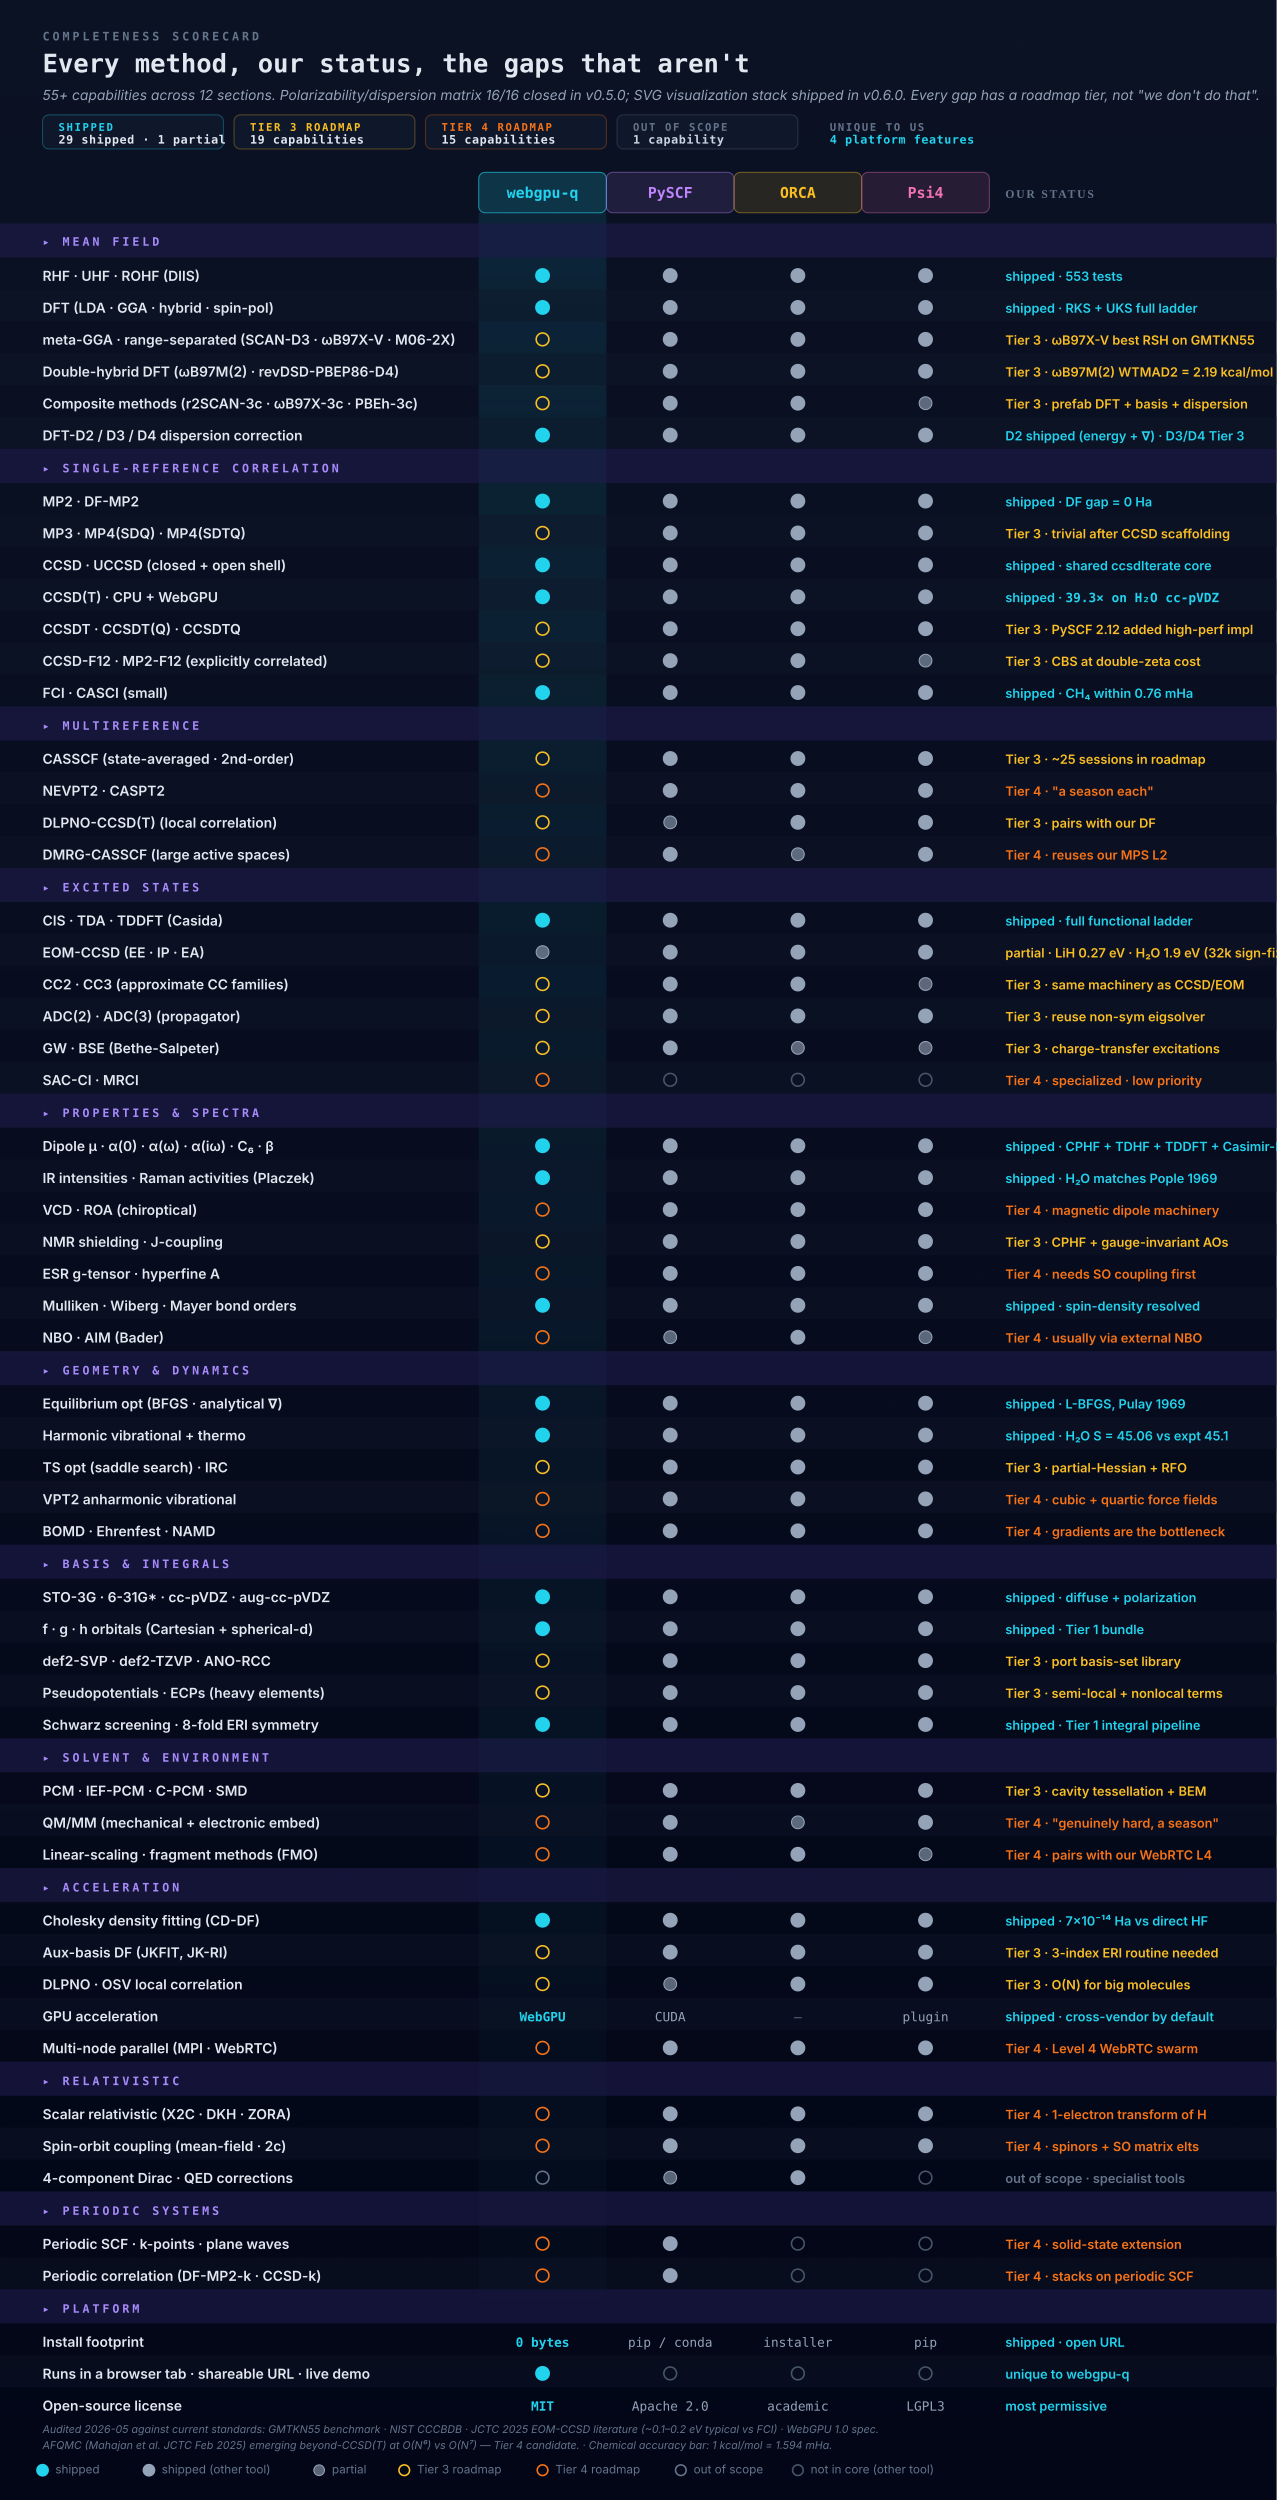
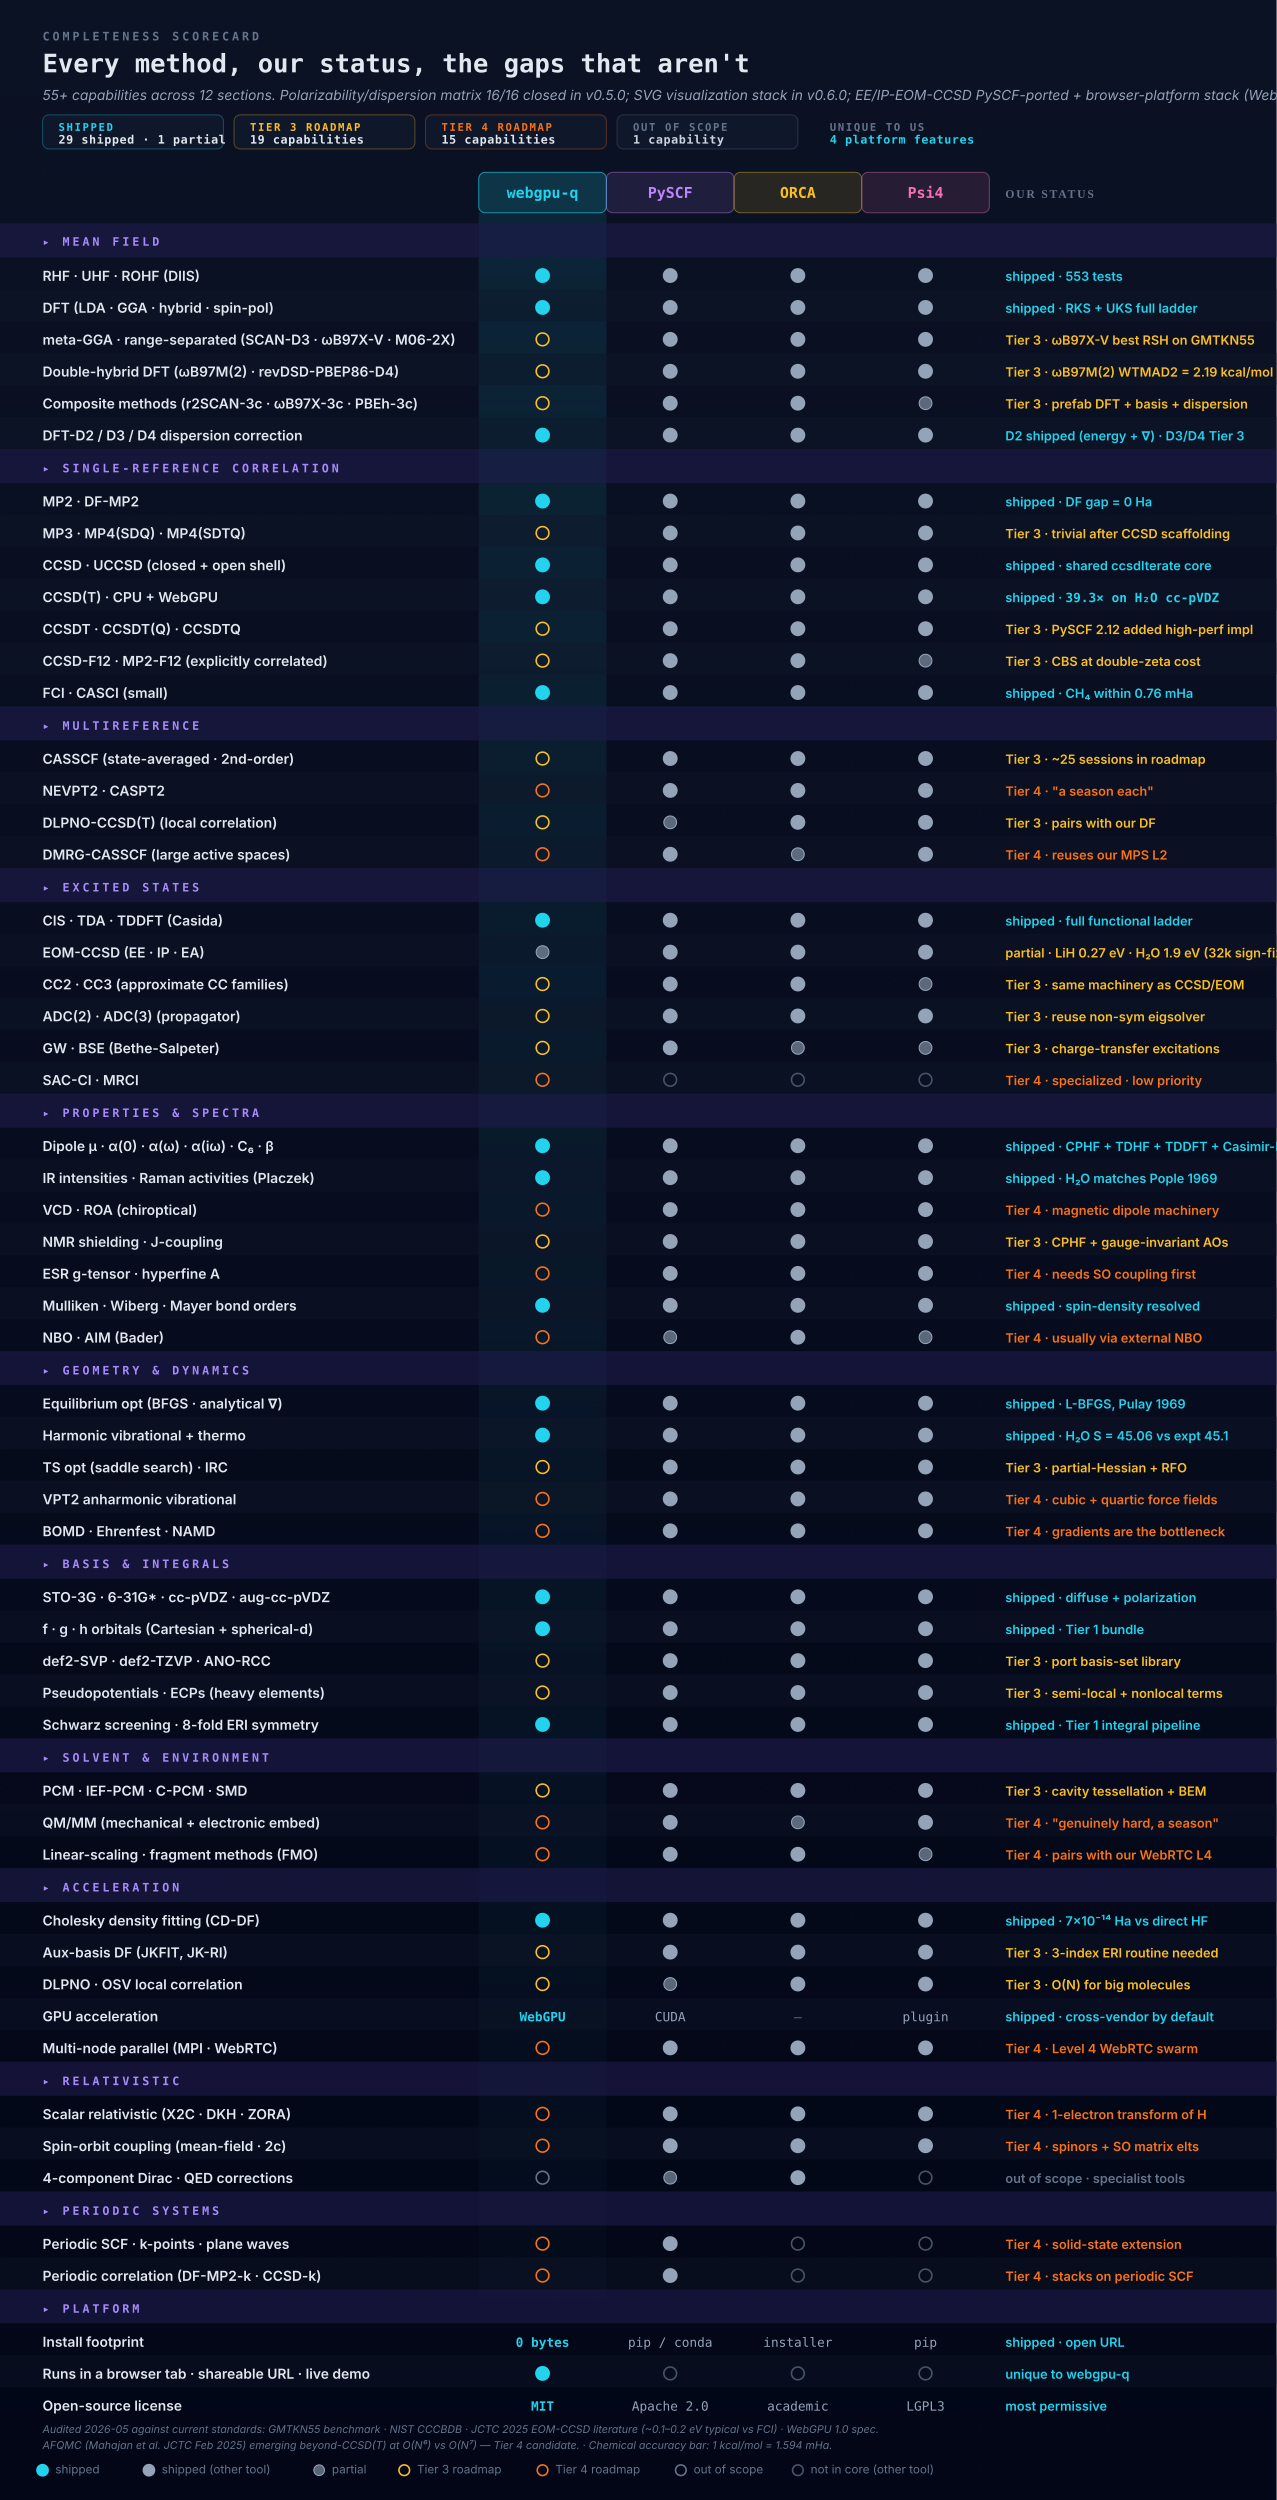
<svg xmlns="http://www.w3.org/2000/svg" viewBox="0 0 1200 2350" width="1200" height="2350" role="img" aria-label="Completeness scorecard: webgpu-q vs PySCF, ORCA, Psi4 — 55+ methods across 12 sections with roadmap status, audited against 2026 scientific standards">
  <defs>
    <linearGradient id="bgMx" x1="0" y1="0" x2="0" y2="1">
      <stop offset="0%" stop-color="#0b1224" />
      <stop offset="100%" stop-color="#020617" />
    </linearGradient>
    <pattern id="dotsMx" width="40" height="40" patternUnits="userSpaceOnUse">
      <circle cx="1" cy="1" r="0.55" fill="#ffffff" opacity="0.04" />
    </pattern>
    <linearGradient id="hlight" x1="0" y1="0" x2="0" y2="1">
      <stop offset="0%" stop-color="#22d3ee" stop-opacity="0.10" />
      <stop offset="100%" stop-color="#22d3ee" stop-opacity="0.02" />
    </linearGradient>
  </defs>
  <rect width="1200" height="2350" fill="url(#bgMx)" />
  <rect width="1200" height="2350" fill="url(#dotsMx)" />
  <text x="40" y="38" font-family="ui-monospace, monospace" font-size="11" letter-spacing="0.25em" fill="#64748b" font-weight="600">COMPLETENESS SCORECARD</text>
  <text x="40" y="68" font-family="ui-monospace, monospace" font-size="24" font-weight="700" fill="#e2e8f0">Every method, our status, the gaps that aren't</text>
-   <text x="40" y="94" font-family="-apple-system, system-ui, sans-serif" font-size="13" fill="#94a3b8" font-style="italic">55+ capabilities across 12 sections. Polarizability/dispersion matrix 16/16 closed in v0.5.0; SVG visualization stack shipped in v0.6.0. Every gap has a roadmap tier, not "we don't do that".</text>
+   <text x="40" y="94" font-family="-apple-system, system-ui, sans-serif" font-size="13" fill="#94a3b8" font-style="italic">55+ capabilities across 12 sections. Polarizability/dispersion matrix 16/16 closed in v0.5.0; SVG visualization stack in v0.6.0; EE/IP-EOM-CCSD PySCF-ported + browser-platform stack (Web Workers, Pyodide, drag-import, PWA) in v0.7.0. Every gap has a roadmap tier.</text>
  <g font-family="ui-monospace, monospace" font-size="12" letter-spacing="0.05em">
    <rect x="40" y="108" width="170" height="32" rx="6" fill="#0f172a" stroke="#22d3ee" stroke-opacity="0.3" />
    <text x="55" y="123" font-size="10" fill="#22d3ee" font-weight="700" letter-spacing="0.15em">SHIPPED</text>
    <text x="55" y="135" font-size="11" fill="#e2e8f0" font-weight="700">29 shipped · 1 partial</text>
    <rect x="220" y="108" width="170" height="32" rx="6" fill="#0f172a" stroke="#fbbf24" stroke-opacity="0.3" />
    <text x="235" y="123" font-size="10" fill="#fbbf24" font-weight="700" letter-spacing="0.15em">TIER 3 ROADMAP</text>
    <text x="235" y="135" font-size="11" fill="#e2e8f0" font-weight="700">19 capabilities</text>
    <rect x="400" y="108" width="170" height="32" rx="6" fill="#0f172a" stroke="#f97316" stroke-opacity="0.3" />
    <text x="415" y="123" font-size="10" fill="#f97316" font-weight="700" letter-spacing="0.15em">TIER 4 ROADMAP</text>
    <text x="415" y="135" font-size="11" fill="#e2e8f0" font-weight="700">15 capabilities</text>
    <rect x="580" y="108" width="170" height="32" rx="6" fill="#0f172a" stroke="#64748b" stroke-opacity="0.3" />
    <text x="595" y="123" font-size="10" fill="#64748b" font-weight="700" letter-spacing="0.15em">OUT OF SCOPE</text>
    <text x="595" y="135" font-size="11" fill="#cbd5e1" font-weight="700">1 capability</text>
    <text x="780" y="123" font-size="10" fill="#64748b" font-weight="700" letter-spacing="0.15em">UNIQUE TO US</text>
    <text x="780" y="135" font-size="11" fill="#22d3ee" font-weight="700">4 platform features</text>
  </g>
  <g transform="translate(0 162)">
    <rect x="450" y="0" width="120" height="38" rx="6" fill="#22d3ee" fill-opacity="0.18" stroke="#22d3ee" stroke-opacity="0.6" />
    <rect x="570" y="0" width="120" height="38" rx="6" fill="#c084fc" fill-opacity="0.12" stroke="#c084fc" stroke-opacity="0.4" />
    <rect x="690" y="0" width="120" height="38" rx="6" fill="#fbbf24" fill-opacity="0.12" stroke="#fbbf24" stroke-opacity="0.4" />
    <rect x="810" y="0" width="120" height="38" rx="6" fill="#f472b6" fill-opacity="0.12" stroke="#f472b6" stroke-opacity="0.4" />
    <g font-family="ui-monospace, monospace" font-weight="700" text-anchor="middle">
      <text x="510" y="24" font-size="14" fill="#22d3ee">webgpu-q</text>
      <text x="630" y="24" font-size="14" fill="#c084fc">PySCF</text>
      <text x="750" y="24" font-size="14" fill="#fbbf24">ORCA</text>
      <text x="870" y="24" font-size="14" fill="#f472b6">Psi4</text>
    </g>
    <text x="945" y="24" font-size="11" fill="#64748b" font-weight="700" letter-spacing="0.15em">OUR STATUS</text>
  </g>
  <rect x="450" y="200" width="120" height="1960" fill="url(#hlight)" />
  <g font-family="-apple-system, system-ui, sans-serif" font-size="13" fill="#e2e8f0">
    <g transform="translate(0 210)">
      <rect width="1200" height="32" fill="#1e1b4b" fill-opacity="0.6" />
      <text x="40" y="21" font-family="ui-monospace, monospace" font-size="11" letter-spacing="0.25em" fill="#a78bfa" font-weight="700">▸ MEAN FIELD</text>
    </g>
    <g transform="translate(0 242)">
      <text x="40" y="22" font-weight="600">RHF · UHF · ROHF (DIIS)</text>
      <circle cx="510" cy="17" r="7" fill="#22d3ee" />
      <circle cx="630" cy="17" r="7" fill="#94a3b8" />
      <circle cx="750" cy="17" r="7" fill="#94a3b8" />
      <circle cx="870" cy="17" r="7" fill="#94a3b8" />
      <text x="945" y="22" font-size="12" fill="#22d3ee" font-weight="600">shipped · 553 tests</text>
    </g>
    <g transform="translate(0 272)">
      <rect width="1200" height="30" fill="#0f172a" fill-opacity="0.4" />
      <text x="40" y="22" font-weight="600">DFT (LDA · GGA · hybrid · spin-pol)</text>
      <circle cx="510" cy="17" r="7" fill="#22d3ee" />
      <circle cx="630" cy="17" r="7" fill="#94a3b8" />
      <circle cx="750" cy="17" r="7" fill="#94a3b8" />
      <circle cx="870" cy="17" r="7" fill="#94a3b8" />
      <text x="945" y="22" font-size="12" fill="#22d3ee" font-weight="600">shipped · RKS + UKS full ladder</text>
    </g>
    <g transform="translate(0 302)">
      <text x="40" y="22" font-weight="600">meta-GGA · range-separated (SCAN-D3 · ωB97X-V · M06-2X)</text>
      <circle cx="510" cy="17" r="6" fill="none" stroke="#fbbf24" stroke-width="1.5" />
      <circle cx="630" cy="17" r="7" fill="#94a3b8" />
      <circle cx="750" cy="17" r="7" fill="#94a3b8" />
      <circle cx="870" cy="17" r="7" fill="#94a3b8" />
      <text x="945" y="22" font-size="12" fill="#fbbf24" font-weight="600">Tier 3 · ωB97X-V best RSH on GMTKN55</text>
    </g>
    <g transform="translate(0 332)">
      <rect width="1200" height="30" fill="#0f172a" fill-opacity="0.4" />
      <text x="40" y="22" font-weight="600">Double-hybrid DFT (ωB97M(2) · revDSD-PBEP86-D4)</text>
      <circle cx="510" cy="17" r="6" fill="none" stroke="#fbbf24" stroke-width="1.5" />
      <circle cx="630" cy="17" r="7" fill="#94a3b8" />
      <circle cx="750" cy="17" r="7" fill="#94a3b8" />
      <circle cx="870" cy="17" r="7" fill="#94a3b8" />
      <text x="945" y="22" font-size="12" fill="#fbbf24" font-weight="600">Tier 3 · ωB97M(2) WTMAD2 = 2.19 kcal/mol</text>
    </g>
    <g transform="translate(0 362)">
      <text x="40" y="22" font-weight="600">Composite methods (r2SCAN-3c · ωB97X-3c · PBEh-3c)</text>
      <circle cx="510" cy="17" r="6" fill="none" stroke="#fbbf24" stroke-width="1.5" />
      <circle cx="630" cy="17" r="7" fill="#94a3b8" />
      <circle cx="750" cy="17" r="7" fill="#94a3b8" />
      <circle cx="870" cy="17" r="6" fill="#94a3b8" fill-opacity="0.6" stroke="#94a3b8" />
      <text x="945" y="22" font-size="12" fill="#fbbf24" font-weight="600">Tier 3 · prefab DFT + basis + dispersion</text>
    </g>
    <g transform="translate(0 392)">
      <rect width="1200" height="30" fill="#0f172a" fill-opacity="0.4" />
      <text x="40" y="22" font-weight="600">DFT-D2 / D3 / D4 dispersion correction</text>
      <circle cx="510" cy="17" r="7" fill="#22d3ee" />
      <circle cx="630" cy="17" r="7" fill="#94a3b8" />
      <circle cx="750" cy="17" r="7" fill="#94a3b8" />
      <circle cx="870" cy="17" r="7" fill="#94a3b8" />
      <text x="945" y="22" font-size="12" fill="#22d3ee" font-weight="600">D2 shipped (energy + ∇) · D3/D4 Tier 3</text>
    </g>
    <g transform="translate(0 422)">
      <rect width="1200" height="32" fill="#1e1b4b" fill-opacity="0.6" />
      <text x="40" y="22" font-family="ui-monospace, monospace" font-size="11" letter-spacing="0.25em" fill="#a78bfa" font-weight="700">▸ SINGLE-REFERENCE CORRELATION</text>
    </g>
    <g transform="translate(0 454)">
      <text x="40" y="22" font-weight="600">MP2 · DF-MP2</text>
      <circle cx="510" cy="17" r="7" fill="#22d3ee" />
      <circle cx="630" cy="17" r="7" fill="#94a3b8" />
      <circle cx="750" cy="17" r="7" fill="#94a3b8" />
      <circle cx="870" cy="17" r="7" fill="#94a3b8" />
      <text x="945" y="22" font-size="12" fill="#22d3ee" font-weight="600">shipped · DF gap = 0 Ha</text>
    </g>
    <g transform="translate(0 484)">
      <rect width="1200" height="30" fill="#0f172a" fill-opacity="0.4" />
      <text x="40" y="22" font-weight="600">MP3 · MP4(SDQ) · MP4(SDTQ)</text>
      <circle cx="510" cy="17" r="6" fill="none" stroke="#fbbf24" stroke-width="1.5" />
      <circle cx="630" cy="17" r="7" fill="#94a3b8" />
      <circle cx="750" cy="17" r="7" fill="#94a3b8" />
      <circle cx="870" cy="17" r="7" fill="#94a3b8" />
      <text x="945" y="22" font-size="12" fill="#fbbf24" font-weight="600">Tier 3 · trivial after CCSD scaffolding</text>
    </g>
    <g transform="translate(0 514)">
      <text x="40" y="22" font-weight="600">CCSD · UCCSD (closed + open shell)</text>
      <circle cx="510" cy="17" r="7" fill="#22d3ee" />
      <circle cx="630" cy="17" r="7" fill="#94a3b8" />
      <circle cx="750" cy="17" r="7" fill="#94a3b8" />
      <circle cx="870" cy="17" r="7" fill="#94a3b8" />
      <text x="945" y="22" font-size="12" fill="#22d3ee" font-weight="600">shipped · shared ccsdIterate core</text>
    </g>
    <g transform="translate(0 544)">
      <rect width="1200" height="30" fill="#0f172a" fill-opacity="0.4" />
      <text x="40" y="22" font-weight="600">CCSD(T) · CPU + WebGPU</text>
      <circle cx="510" cy="17" r="7" fill="#22d3ee" />
      <circle cx="630" cy="17" r="7" fill="#94a3b8" />
      <circle cx="750" cy="17" r="7" fill="#94a3b8" />
      <circle cx="870" cy="17" r="7" fill="#94a3b8" />
      <text x="945" y="22" font-size="12" fill="#22d3ee" font-weight="600">shipped · <tspan font-family="ui-monospace, monospace" font-weight="700">39.3× on H₂O cc-pVDZ</tspan>
      </text>
    </g>
    <g transform="translate(0 574)">
      <text x="40" y="22" font-weight="600">CCSDT · CCSDT(Q) · CCSDTQ</text>
      <circle cx="510" cy="17" r="6" fill="none" stroke="#fbbf24" stroke-width="1.5" />
      <circle cx="630" cy="17" r="7" fill="#94a3b8" />
      <circle cx="750" cy="17" r="7" fill="#94a3b8" />
      <circle cx="870" cy="17" r="7" fill="#94a3b8" />
      <text x="945" y="22" font-size="12" fill="#fbbf24" font-weight="600">Tier 3 · PySCF 2.12 added high-perf impl</text>
    </g>
    <g transform="translate(0 604)">
      <rect width="1200" height="30" fill="#0f172a" fill-opacity="0.4" />
      <text x="40" y="22" font-weight="600">CCSD-F12 · MP2-F12 (explicitly correlated)</text>
      <circle cx="510" cy="17" r="6" fill="none" stroke="#fbbf24" stroke-width="1.5" />
      <circle cx="630" cy="17" r="7" fill="#94a3b8" />
      <circle cx="750" cy="17" r="7" fill="#94a3b8" />
      <circle cx="870" cy="17" r="6" fill="#94a3b8" fill-opacity="0.6" stroke="#94a3b8" />
      <text x="945" y="22" font-size="12" fill="#fbbf24" font-weight="600">Tier 3 · CBS at double-zeta cost</text>
    </g>
    <g transform="translate(0 634)">
      <text x="40" y="22" font-weight="600">FCI · CASCI (small)</text>
      <circle cx="510" cy="17" r="7" fill="#22d3ee" />
      <circle cx="630" cy="17" r="7" fill="#94a3b8" />
      <circle cx="750" cy="17" r="7" fill="#94a3b8" />
      <circle cx="870" cy="17" r="7" fill="#94a3b8" />
      <text x="945" y="22" font-size="12" fill="#22d3ee" font-weight="600">shipped · CH₄ within 0.76 mHa</text>
    </g>
    <g transform="translate(0 664)">
      <rect width="1200" height="32" fill="#1e1b4b" fill-opacity="0.6" />
      <text x="40" y="22" font-family="ui-monospace, monospace" font-size="11" letter-spacing="0.25em" fill="#a78bfa" font-weight="700">▸ MULTIREFERENCE</text>
    </g>
    <g transform="translate(0 696)">
      <text x="40" y="22" font-weight="600">CASSCF (state-averaged · 2nd-order)</text>
      <circle cx="510" cy="17" r="6" fill="none" stroke="#fbbf24" stroke-width="1.5" />
      <circle cx="630" cy="17" r="7" fill="#94a3b8" />
      <circle cx="750" cy="17" r="7" fill="#94a3b8" />
      <circle cx="870" cy="17" r="7" fill="#94a3b8" />
      <text x="945" y="22" font-size="12" fill="#fbbf24" font-weight="600">Tier 3 · ~25 sessions in roadmap</text>
    </g>
    <g transform="translate(0 726)">
      <rect width="1200" height="30" fill="#0f172a" fill-opacity="0.4" />
      <text x="40" y="22" font-weight="600">NEVPT2 · CASPT2</text>
      <circle cx="510" cy="17" r="6" fill="none" stroke="#f97316" stroke-width="1.5" />
      <circle cx="630" cy="17" r="7" fill="#94a3b8" />
      <circle cx="750" cy="17" r="7" fill="#94a3b8" />
      <circle cx="870" cy="17" r="7" fill="#94a3b8" />
      <text x="945" y="22" font-size="12" fill="#f97316" font-weight="600">Tier 4 · "a season each"</text>
    </g>
    <g transform="translate(0 756)">
      <text x="40" y="22" font-weight="600">DLPNO-CCSD(T) (local correlation)</text>
      <circle cx="510" cy="17" r="6" fill="none" stroke="#fbbf24" stroke-width="1.5" />
      <circle cx="630" cy="17" r="6" fill="#94a3b8" fill-opacity="0.6" stroke="#94a3b8" />
      <circle cx="750" cy="17" r="7" fill="#94a3b8" />
      <circle cx="870" cy="17" r="7" fill="#94a3b8" />
      <text x="945" y="22" font-size="12" fill="#fbbf24" font-weight="600">Tier 3 · pairs with our DF</text>
    </g>
    <g transform="translate(0 786)">
      <rect width="1200" height="30" fill="#0f172a" fill-opacity="0.4" />
      <text x="40" y="22" font-weight="600">DMRG-CASSCF (large active spaces)</text>
      <circle cx="510" cy="17" r="6" fill="none" stroke="#f97316" stroke-width="1.5" />
      <circle cx="630" cy="17" r="7" fill="#94a3b8" />
      <circle cx="750" cy="17" r="6" fill="#94a3b8" fill-opacity="0.6" stroke="#94a3b8" />
      <circle cx="870" cy="17" r="7" fill="#94a3b8" />
      <text x="945" y="22" font-size="12" fill="#f97316" font-weight="600">Tier 4 · reuses our MPS L2</text>
    </g>
    <g transform="translate(0 816)">
      <rect width="1200" height="32" fill="#1e1b4b" fill-opacity="0.6" />
      <text x="40" y="22" font-family="ui-monospace, monospace" font-size="11" letter-spacing="0.25em" fill="#a78bfa" font-weight="700">▸ EXCITED STATES</text>
    </g>
    <g transform="translate(0 848)">
      <text x="40" y="22" font-weight="600">CIS · TDA · TDDFT (Casida)</text>
      <circle cx="510" cy="17" r="7" fill="#22d3ee" />
      <circle cx="630" cy="17" r="7" fill="#94a3b8" />
      <circle cx="750" cy="17" r="7" fill="#94a3b8" />
      <circle cx="870" cy="17" r="7" fill="#94a3b8" />
      <text x="945" y="22" font-size="12" fill="#22d3ee" font-weight="600">shipped · full functional ladder</text>
    </g>
    <g transform="translate(0 878)">
      <rect width="1200" height="30" fill="#0f172a" fill-opacity="0.4" />
      <text x="40" y="22" font-weight="600">EOM-CCSD (EE · IP · EA)</text>
      <circle cx="510" cy="17" r="6" fill="#94a3b8" fill-opacity="0.6" stroke="#94a3b8" />
      <circle cx="630" cy="17" r="7" fill="#94a3b8" />
      <circle cx="750" cy="17" r="7" fill="#94a3b8" />
      <circle cx="870" cy="17" r="7" fill="#94a3b8" />
      <text x="945" y="22" font-size="12" fill="#fbbf24" font-weight="600">partial · LiH 0.27 eV · H₂O 1.9 eV (32k sign-fix shipped)</text>
    </g>
    <g transform="translate(0 908)">
      <text x="40" y="22" font-weight="600">CC2 · CC3 (approximate CC families)</text>
      <circle cx="510" cy="17" r="6" fill="none" stroke="#fbbf24" stroke-width="1.5" />
      <circle cx="630" cy="17" r="7" fill="#94a3b8" />
      <circle cx="750" cy="17" r="7" fill="#94a3b8" />
      <circle cx="870" cy="17" r="6" fill="#94a3b8" fill-opacity="0.6" stroke="#94a3b8" />
      <text x="945" y="22" font-size="12" fill="#fbbf24" font-weight="600">Tier 3 · same machinery as CCSD/EOM</text>
    </g>
    <g transform="translate(0 938)">
      <rect width="1200" height="30" fill="#0f172a" fill-opacity="0.4" />
      <text x="40" y="22" font-weight="600">ADC(2) · ADC(3) (propagator)</text>
      <circle cx="510" cy="17" r="6" fill="none" stroke="#fbbf24" stroke-width="1.5" />
      <circle cx="630" cy="17" r="7" fill="#94a3b8" />
      <circle cx="750" cy="17" r="7" fill="#94a3b8" />
      <circle cx="870" cy="17" r="7" fill="#94a3b8" />
      <text x="945" y="22" font-size="12" fill="#fbbf24" font-weight="600">Tier 3 · reuse non-sym eigsolver</text>
    </g>
    <g transform="translate(0 968)">
      <text x="40" y="22" font-weight="600">GW · BSE (Bethe-Salpeter)</text>
      <circle cx="510" cy="17" r="6" fill="none" stroke="#fbbf24" stroke-width="1.5" />
      <circle cx="630" cy="17" r="7" fill="#94a3b8" />
      <circle cx="750" cy="17" r="6" fill="#94a3b8" fill-opacity="0.6" stroke="#94a3b8" />
      <circle cx="870" cy="17" r="6" fill="#94a3b8" fill-opacity="0.6" stroke="#94a3b8" />
      <text x="945" y="22" font-size="12" fill="#fbbf24" font-weight="600">Tier 3 · charge-transfer excitations</text>
    </g>
    <g transform="translate(0 998)">
      <rect width="1200" height="30" fill="#0f172a" fill-opacity="0.4" />
      <text x="40" y="22" font-weight="600">SAC-CI · MRCI</text>
      <circle cx="510" cy="17" r="6" fill="none" stroke="#f97316" stroke-width="1.5" />
      <circle cx="630" cy="17" r="6" fill="none" stroke="#475569" stroke-width="1.5" />
      <circle cx="750" cy="17" r="6" fill="none" stroke="#475569" stroke-width="1.5" />
      <circle cx="870" cy="17" r="6" fill="none" stroke="#475569" stroke-width="1.5" />
      <text x="945" y="22" font-size="12" fill="#f97316" font-weight="600">Tier 4 · specialized · low priority</text>
    </g>
    <g transform="translate(0 1028)">
      <rect width="1200" height="32" fill="#1e1b4b" fill-opacity="0.6" />
      <text x="40" y="22" font-family="ui-monospace, monospace" font-size="11" letter-spacing="0.25em" fill="#a78bfa" font-weight="700">▸ PROPERTIES &amp; SPECTRA</text>
    </g>
    <g transform="translate(0 1060)">
      <text x="40" y="22" font-weight="600">Dipole μ · α(0) · α(ω) · α(iω) · C₆ · β</text>
      <circle cx="510" cy="17" r="7" fill="#22d3ee" />
      <circle cx="630" cy="17" r="7" fill="#94a3b8" />
      <circle cx="750" cy="17" r="7" fill="#94a3b8" />
      <circle cx="870" cy="17" r="7" fill="#94a3b8" />
      <text x="945" y="22" font-size="12" fill="#22d3ee" font-weight="600">shipped · CPHF + TDHF + TDDFT + Casimir-Polder</text>
    </g>
    <g transform="translate(0 1090)">
      <rect width="1200" height="30" fill="#0f172a" fill-opacity="0.4" />
      <text x="40" y="22" font-weight="600">IR intensities · Raman activities (Placzek)</text>
      <circle cx="510" cy="17" r="7" fill="#22d3ee" />
      <circle cx="630" cy="17" r="7" fill="#94a3b8" />
      <circle cx="750" cy="17" r="7" fill="#94a3b8" />
      <circle cx="870" cy="17" r="7" fill="#94a3b8" />
      <text x="945" y="22" font-size="12" fill="#22d3ee" font-weight="600">shipped · H₂O matches Pople 1969</text>
    </g>
    <g transform="translate(0 1120)">
      <text x="40" y="22" font-weight="600">VCD · ROA (chiroptical)</text>
      <circle cx="510" cy="17" r="6" fill="none" stroke="#f97316" stroke-width="1.5" />
      <circle cx="630" cy="17" r="7" fill="#94a3b8" />
      <circle cx="750" cy="17" r="7" fill="#94a3b8" />
      <circle cx="870" cy="17" r="7" fill="#94a3b8" />
      <text x="945" y="22" font-size="12" fill="#f97316" font-weight="600">Tier 4 · magnetic dipole machinery</text>
    </g>
    <g transform="translate(0 1150)">
      <rect width="1200" height="30" fill="#0f172a" fill-opacity="0.4" />
      <text x="40" y="22" font-weight="600">NMR shielding · J-coupling</text>
      <circle cx="510" cy="17" r="6" fill="none" stroke="#fbbf24" stroke-width="1.5" />
      <circle cx="630" cy="17" r="7" fill="#94a3b8" />
      <circle cx="750" cy="17" r="7" fill="#94a3b8" />
      <circle cx="870" cy="17" r="7" fill="#94a3b8" />
      <text x="945" y="22" font-size="12" fill="#fbbf24" font-weight="600">Tier 3 · CPHF + gauge-invariant AOs</text>
    </g>
    <g transform="translate(0 1180)">
      <text x="40" y="22" font-weight="600">ESR g-tensor · hyperfine A</text>
      <circle cx="510" cy="17" r="6" fill="none" stroke="#f97316" stroke-width="1.5" />
      <circle cx="630" cy="17" r="7" fill="#94a3b8" />
      <circle cx="750" cy="17" r="7" fill="#94a3b8" />
      <circle cx="870" cy="17" r="7" fill="#94a3b8" />
      <text x="945" y="22" font-size="12" fill="#f97316" font-weight="600">Tier 4 · needs SO coupling first</text>
    </g>
    <g transform="translate(0 1210)">
      <rect width="1200" height="30" fill="#0f172a" fill-opacity="0.4" />
      <text x="40" y="22" font-weight="600">Mulliken · Wiberg · Mayer bond orders</text>
      <circle cx="510" cy="17" r="7" fill="#22d3ee" />
      <circle cx="630" cy="17" r="7" fill="#94a3b8" />
      <circle cx="750" cy="17" r="7" fill="#94a3b8" />
      <circle cx="870" cy="17" r="7" fill="#94a3b8" />
      <text x="945" y="22" font-size="12" fill="#22d3ee" font-weight="600">shipped · spin-density resolved</text>
    </g>
    <g transform="translate(0 1240)">
      <text x="40" y="22" font-weight="600">NBO · AIM (Bader)</text>
      <circle cx="510" cy="17" r="6" fill="none" stroke="#f97316" stroke-width="1.5" />
      <circle cx="630" cy="17" r="6" fill="#94a3b8" fill-opacity="0.6" stroke="#94a3b8" />
      <circle cx="750" cy="17" r="7" fill="#94a3b8" />
      <circle cx="870" cy="17" r="6" fill="#94a3b8" fill-opacity="0.6" stroke="#94a3b8" />
      <text x="945" y="22" font-size="12" fill="#f97316" font-weight="600">Tier 4 · usually via external NBO</text>
    </g>
    <g transform="translate(0 1270)">
      <rect width="1200" height="32" fill="#1e1b4b" fill-opacity="0.6" />
      <text x="40" y="22" font-family="ui-monospace, monospace" font-size="11" letter-spacing="0.25em" fill="#a78bfa" font-weight="700">▸ GEOMETRY &amp; DYNAMICS</text>
    </g>
    <g transform="translate(0 1302)">
      <text x="40" y="22" font-weight="600">Equilibrium opt (BFGS · analytical ∇)</text>
      <circle cx="510" cy="17" r="7" fill="#22d3ee" />
      <circle cx="630" cy="17" r="7" fill="#94a3b8" />
      <circle cx="750" cy="17" r="7" fill="#94a3b8" />
      <circle cx="870" cy="17" r="7" fill="#94a3b8" />
      <text x="945" y="22" font-size="12" fill="#22d3ee" font-weight="600">shipped · L-BFGS, Pulay 1969</text>
    </g>
    <g transform="translate(0 1332)">
      <rect width="1200" height="30" fill="#0f172a" fill-opacity="0.4" />
      <text x="40" y="22" font-weight="600">Harmonic vibrational + thermo</text>
      <circle cx="510" cy="17" r="7" fill="#22d3ee" />
      <circle cx="630" cy="17" r="7" fill="#94a3b8" />
      <circle cx="750" cy="17" r="7" fill="#94a3b8" />
      <circle cx="870" cy="17" r="7" fill="#94a3b8" />
      <text x="945" y="22" font-size="12" fill="#22d3ee" font-weight="600">shipped · H₂O S = 45.06 vs expt 45.1</text>
    </g>
    <g transform="translate(0 1362)">
      <text x="40" y="22" font-weight="600">TS opt (saddle search) · IRC</text>
      <circle cx="510" cy="17" r="6" fill="none" stroke="#fbbf24" stroke-width="1.5" />
      <circle cx="630" cy="17" r="7" fill="#94a3b8" />
      <circle cx="750" cy="17" r="7" fill="#94a3b8" />
      <circle cx="870" cy="17" r="7" fill="#94a3b8" />
      <text x="945" y="22" font-size="12" fill="#fbbf24" font-weight="600">Tier 3 · partial-Hessian + RFO</text>
    </g>
    <g transform="translate(0 1392)">
      <rect width="1200" height="30" fill="#0f172a" fill-opacity="0.4" />
      <text x="40" y="22" font-weight="600">VPT2 anharmonic vibrational</text>
      <circle cx="510" cy="17" r="6" fill="none" stroke="#f97316" stroke-width="1.5" />
      <circle cx="630" cy="17" r="7" fill="#94a3b8" />
      <circle cx="750" cy="17" r="7" fill="#94a3b8" />
      <circle cx="870" cy="17" r="7" fill="#94a3b8" />
      <text x="945" y="22" font-size="12" fill="#f97316" font-weight="600">Tier 4 · cubic + quartic force fields</text>
    </g>
    <g transform="translate(0 1422)">
      <text x="40" y="22" font-weight="600">BOMD · Ehrenfest · NAMD</text>
      <circle cx="510" cy="17" r="6" fill="none" stroke="#f97316" stroke-width="1.5" />
      <circle cx="630" cy="17" r="7" fill="#94a3b8" />
      <circle cx="750" cy="17" r="7" fill="#94a3b8" />
      <circle cx="870" cy="17" r="7" fill="#94a3b8" />
      <text x="945" y="22" font-size="12" fill="#f97316" font-weight="600">Tier 4 · gradients are the bottleneck</text>
    </g>
    <g transform="translate(0 1452)">
      <rect width="1200" height="32" fill="#1e1b4b" fill-opacity="0.6" />
      <text x="40" y="22" font-family="ui-monospace, monospace" font-size="11" letter-spacing="0.25em" fill="#a78bfa" font-weight="700">▸ BASIS &amp; INTEGRALS</text>
    </g>
    <g transform="translate(0 1484)">
      <text x="40" y="22" font-weight="600">STO-3G · 6-31G* · cc-pVDZ · aug-cc-pVDZ</text>
      <circle cx="510" cy="17" r="7" fill="#22d3ee" />
      <circle cx="630" cy="17" r="7" fill="#94a3b8" />
      <circle cx="750" cy="17" r="7" fill="#94a3b8" />
      <circle cx="870" cy="17" r="7" fill="#94a3b8" />
      <text x="945" y="22" font-size="12" fill="#22d3ee" font-weight="600">shipped · diffuse + polarization</text>
    </g>
    <g transform="translate(0 1514)">
      <rect width="1200" height="30" fill="#0f172a" fill-opacity="0.4" />
      <text x="40" y="22" font-weight="600">f · g · h orbitals (Cartesian + spherical-d)</text>
      <circle cx="510" cy="17" r="7" fill="#22d3ee" />
      <circle cx="630" cy="17" r="7" fill="#94a3b8" />
      <circle cx="750" cy="17" r="7" fill="#94a3b8" />
      <circle cx="870" cy="17" r="7" fill="#94a3b8" />
      <text x="945" y="22" font-size="12" fill="#22d3ee" font-weight="600">shipped · Tier 1 bundle</text>
    </g>
    <g transform="translate(0 1544)">
      <text x="40" y="22" font-weight="600">def2-SVP · def2-TZVP · ANO-RCC</text>
      <circle cx="510" cy="17" r="6" fill="none" stroke="#fbbf24" stroke-width="1.5" />
      <circle cx="630" cy="17" r="7" fill="#94a3b8" />
      <circle cx="750" cy="17" r="7" fill="#94a3b8" />
      <circle cx="870" cy="17" r="7" fill="#94a3b8" />
      <text x="945" y="22" font-size="12" fill="#fbbf24" font-weight="600">Tier 3 · port basis-set library</text>
    </g>
    <g transform="translate(0 1574)">
      <rect width="1200" height="30" fill="#0f172a" fill-opacity="0.4" />
      <text x="40" y="22" font-weight="600">Pseudopotentials · ECPs (heavy elements)</text>
      <circle cx="510" cy="17" r="6" fill="none" stroke="#fbbf24" stroke-width="1.5" />
      <circle cx="630" cy="17" r="7" fill="#94a3b8" />
      <circle cx="750" cy="17" r="7" fill="#94a3b8" />
      <circle cx="870" cy="17" r="7" fill="#94a3b8" />
      <text x="945" y="22" font-size="12" fill="#fbbf24" font-weight="600">Tier 3 · semi-local + nonlocal terms</text>
    </g>
    <g transform="translate(0 1604)">
      <text x="40" y="22" font-weight="600">Schwarz screening · 8-fold ERI symmetry</text>
      <circle cx="510" cy="17" r="7" fill="#22d3ee" />
      <circle cx="630" cy="17" r="7" fill="#94a3b8" />
      <circle cx="750" cy="17" r="7" fill="#94a3b8" />
      <circle cx="870" cy="17" r="7" fill="#94a3b8" />
      <text x="945" y="22" font-size="12" fill="#22d3ee" font-weight="600">shipped · Tier 1 integral pipeline</text>
    </g>
    <g transform="translate(0 1634)">
      <rect width="1200" height="32" fill="#1e1b4b" fill-opacity="0.6" />
      <text x="40" y="22" font-family="ui-monospace, monospace" font-size="11" letter-spacing="0.25em" fill="#a78bfa" font-weight="700">▸ SOLVENT &amp; ENVIRONMENT</text>
    </g>
    <g transform="translate(0 1666)">
      <text x="40" y="22" font-weight="600">PCM · IEF-PCM · C-PCM · SMD</text>
      <circle cx="510" cy="17" r="6" fill="none" stroke="#fbbf24" stroke-width="1.5" />
      <circle cx="630" cy="17" r="7" fill="#94a3b8" />
      <circle cx="750" cy="17" r="7" fill="#94a3b8" />
      <circle cx="870" cy="17" r="7" fill="#94a3b8" />
      <text x="945" y="22" font-size="12" fill="#fbbf24" font-weight="600">Tier 3 · cavity tessellation + BEM</text>
    </g>
    <g transform="translate(0 1696)">
      <rect width="1200" height="30" fill="#0f172a" fill-opacity="0.4" />
      <text x="40" y="22" font-weight="600">QM/MM (mechanical + electronic embed)</text>
      <circle cx="510" cy="17" r="6" fill="none" stroke="#f97316" stroke-width="1.5" />
      <circle cx="630" cy="17" r="7" fill="#94a3b8" />
      <circle cx="750" cy="17" r="6" fill="#94a3b8" fill-opacity="0.6" stroke="#94a3b8" />
      <circle cx="870" cy="17" r="7" fill="#94a3b8" />
      <text x="945" y="22" font-size="12" fill="#f97316" font-weight="600">Tier 4 · "genuinely hard, a season"</text>
    </g>
    <g transform="translate(0 1726)">
      <text x="40" y="22" font-weight="600">Linear-scaling · fragment methods (FMO)</text>
      <circle cx="510" cy="17" r="6" fill="none" stroke="#f97316" stroke-width="1.5" />
      <circle cx="630" cy="17" r="7" fill="#94a3b8" />
      <circle cx="750" cy="17" r="7" fill="#94a3b8" />
      <circle cx="870" cy="17" r="6" fill="#94a3b8" fill-opacity="0.6" stroke="#94a3b8" />
      <text x="945" y="22" font-size="12" fill="#f97316" font-weight="600">Tier 4 · pairs with our WebRTC L4</text>
    </g>
    <g transform="translate(0 1756)">
      <rect width="1200" height="32" fill="#1e1b4b" fill-opacity="0.6" />
      <text x="40" y="22" font-family="ui-monospace, monospace" font-size="11" letter-spacing="0.25em" fill="#a78bfa" font-weight="700">▸ ACCELERATION</text>
    </g>
    <g transform="translate(0 1788)">
      <text x="40" y="22" font-weight="600">Cholesky density fitting (CD-DF)</text>
      <circle cx="510" cy="17" r="7" fill="#22d3ee" />
      <circle cx="630" cy="17" r="7" fill="#94a3b8" />
      <circle cx="750" cy="17" r="7" fill="#94a3b8" />
      <circle cx="870" cy="17" r="7" fill="#94a3b8" />
      <text x="945" y="22" font-size="12" fill="#22d3ee" font-weight="600">shipped · 7×10⁻¹⁴ Ha vs direct HF</text>
    </g>
    <g transform="translate(0 1818)">
      <rect width="1200" height="30" fill="#0f172a" fill-opacity="0.4" />
      <text x="40" y="22" font-weight="600">Aux-basis DF (JKFIT, JK-RI)</text>
      <circle cx="510" cy="17" r="6" fill="none" stroke="#fbbf24" stroke-width="1.5" />
      <circle cx="630" cy="17" r="7" fill="#94a3b8" />
      <circle cx="750" cy="17" r="7" fill="#94a3b8" />
      <circle cx="870" cy="17" r="7" fill="#94a3b8" />
      <text x="945" y="22" font-size="12" fill="#fbbf24" font-weight="600">Tier 3 · 3-index ERI routine needed</text>
    </g>
    <g transform="translate(0 1848)">
      <text x="40" y="22" font-weight="600">DLPNO · OSV local correlation</text>
      <circle cx="510" cy="17" r="6" fill="none" stroke="#fbbf24" stroke-width="1.5" />
      <circle cx="630" cy="17" r="6" fill="#94a3b8" fill-opacity="0.6" stroke="#94a3b8" />
      <circle cx="750" cy="17" r="7" fill="#94a3b8" />
      <circle cx="870" cy="17" r="7" fill="#94a3b8" />
      <text x="945" y="22" font-size="12" fill="#fbbf24" font-weight="600">Tier 3 · O(N) for big molecules</text>
    </g>
    <g transform="translate(0 1878)">
      <rect width="1200" height="30" fill="#0f172a" fill-opacity="0.4" />
      <text x="40" y="22" font-weight="600">GPU acceleration</text>
      <text x="510" y="22" font-family="ui-monospace, monospace" font-size="12" fill="#22d3ee" font-weight="700" text-anchor="middle">WebGPU</text>
      <text x="630" y="22" font-family="ui-monospace, monospace" font-size="12" fill="#94a3b8" text-anchor="middle">CUDA</text>
      <text x="750" y="22" font-family="ui-monospace, monospace" font-size="12" fill="#64748b" text-anchor="middle">—</text>
      <text x="870" y="22" font-family="ui-monospace, monospace" font-size="12" fill="#94a3b8" text-anchor="middle">plugin</text>
      <text x="945" y="22" font-size="12" fill="#22d3ee" font-weight="600">shipped · cross-vendor by default</text>
    </g>
    <g transform="translate(0 1908)">
      <text x="40" y="22" font-weight="600">Multi-node parallel (MPI · WebRTC)</text>
      <circle cx="510" cy="17" r="6" fill="none" stroke="#f97316" stroke-width="1.5" />
      <circle cx="630" cy="17" r="7" fill="#94a3b8" />
      <circle cx="750" cy="17" r="7" fill="#94a3b8" />
      <circle cx="870" cy="17" r="7" fill="#94a3b8" />
      <text x="945" y="22" font-size="12" fill="#f97316" font-weight="600">Tier 4 · Level 4 WebRTC swarm</text>
    </g>
    <g transform="translate(0 1938)">
      <rect width="1200" height="32" fill="#1e1b4b" fill-opacity="0.6" />
      <text x="40" y="22" font-family="ui-monospace, monospace" font-size="11" letter-spacing="0.25em" fill="#a78bfa" font-weight="700">▸ RELATIVISTIC</text>
    </g>
    <g transform="translate(0 1970)">
      <text x="40" y="22" font-weight="600">Scalar relativistic (X2C · DKH · ZORA)</text>
      <circle cx="510" cy="17" r="6" fill="none" stroke="#f97316" stroke-width="1.5" />
      <circle cx="630" cy="17" r="7" fill="#94a3b8" />
      <circle cx="750" cy="17" r="7" fill="#94a3b8" />
      <circle cx="870" cy="17" r="7" fill="#94a3b8" />
      <text x="945" y="22" font-size="12" fill="#f97316" font-weight="600">Tier 4 · 1-electron transform of H</text>
    </g>
    <g transform="translate(0 2000)">
      <rect width="1200" height="30" fill="#0f172a" fill-opacity="0.4" />
      <text x="40" y="22" font-weight="600">Spin-orbit coupling (mean-field · 2c)</text>
      <circle cx="510" cy="17" r="6" fill="none" stroke="#f97316" stroke-width="1.5" />
      <circle cx="630" cy="17" r="7" fill="#94a3b8" />
      <circle cx="750" cy="17" r="7" fill="#94a3b8" />
      <circle cx="870" cy="17" r="7" fill="#94a3b8" />
      <text x="945" y="22" font-size="12" fill="#f97316" font-weight="600">Tier 4 · spinors + SO matrix elts</text>
    </g>
    <g transform="translate(0 2030)">
      <text x="40" y="22" font-weight="600">4-component Dirac · QED corrections</text>
      <circle cx="510" cy="17" r="6" fill="none" stroke="#64748b" stroke-width="1.5" />
      <circle cx="630" cy="17" r="6" fill="#94a3b8" fill-opacity="0.6" stroke="#94a3b8" />
      <circle cx="750" cy="17" r="7" fill="#94a3b8" />
      <circle cx="870" cy="17" r="6" fill="none" stroke="#475569" stroke-width="1.5" />
      <text x="945" y="22" font-size="12" fill="#64748b" font-weight="600">out of scope · specialist tools</text>
    </g>
    <g transform="translate(0 2060)">
      <rect width="1200" height="32" fill="#1e1b4b" fill-opacity="0.6" />
      <text x="40" y="22" font-family="ui-monospace, monospace" font-size="11" letter-spacing="0.25em" fill="#a78bfa" font-weight="700">▸ PERIODIC SYSTEMS</text>
    </g>
    <g transform="translate(0 2092)">
      <text x="40" y="22" font-weight="600">Periodic SCF · k-points · plane waves</text>
      <circle cx="510" cy="17" r="6" fill="none" stroke="#f97316" stroke-width="1.5" />
      <circle cx="630" cy="17" r="7" fill="#94a3b8" />
      <circle cx="750" cy="17" r="6" fill="none" stroke="#475569" stroke-width="1.5" />
      <circle cx="870" cy="17" r="6" fill="none" stroke="#475569" stroke-width="1.5" />
      <text x="945" y="22" font-size="12" fill="#f97316" font-weight="600">Tier 4 · solid-state extension</text>
    </g>
    <g transform="translate(0 2122)">
      <rect width="1200" height="30" fill="#0f172a" fill-opacity="0.4" />
      <text x="40" y="22" font-weight="600">Periodic correlation (DF-MP2-k · CCSD-k)</text>
      <circle cx="510" cy="17" r="6" fill="none" stroke="#f97316" stroke-width="1.5" />
      <circle cx="630" cy="17" r="7" fill="#94a3b8" />
      <circle cx="750" cy="17" r="6" fill="none" stroke="#475569" stroke-width="1.5" />
      <circle cx="870" cy="17" r="6" fill="none" stroke="#475569" stroke-width="1.5" />
      <text x="945" y="22" font-size="12" fill="#f97316" font-weight="600">Tier 4 · stacks on periodic SCF</text>
    </g>
    <g transform="translate(0 2152)">
      <rect width="1200" height="32" fill="#1e1b4b" fill-opacity="0.6" />
      <text x="40" y="22" font-family="ui-monospace, monospace" font-size="11" letter-spacing="0.25em" fill="#a78bfa" font-weight="700">▸ PLATFORM</text>
    </g>
    <g transform="translate(0 2184)">
      <text x="40" y="22" font-weight="600">Install footprint</text>
      <text x="510" y="22" font-family="ui-monospace, monospace" font-size="12" fill="#22d3ee" font-weight="700" text-anchor="middle">0 bytes</text>
      <text x="630" y="22" font-family="ui-monospace, monospace" font-size="12" fill="#94a3b8" text-anchor="middle">pip / conda</text>
      <text x="750" y="22" font-family="ui-monospace, monospace" font-size="12" fill="#94a3b8" text-anchor="middle">installer</text>
      <text x="870" y="22" font-family="ui-monospace, monospace" font-size="12" fill="#94a3b8" text-anchor="middle">pip</text>
      <text x="945" y="22" font-size="12" fill="#22d3ee" font-weight="600">shipped · open URL</text>
    </g>
    <g transform="translate(0 2214)">
      <rect width="1200" height="30" fill="#0f172a" fill-opacity="0.4" />
      <text x="40" y="22" font-weight="600">Runs in a browser tab · shareable URL · live demo</text>
      <circle cx="510" cy="17" r="7" fill="#22d3ee" />
      <circle cx="630" cy="17" r="6" fill="none" stroke="#475569" stroke-width="1.5" />
      <circle cx="750" cy="17" r="6" fill="none" stroke="#475569" stroke-width="1.5" />
      <circle cx="870" cy="17" r="6" fill="none" stroke="#475569" stroke-width="1.5" />
      <text x="945" y="22" font-size="12" fill="#22d3ee" font-weight="600">unique to webgpu-q</text>
    </g>
    <g transform="translate(0 2244)">
      <text x="40" y="22" font-weight="600">Open-source license</text>
      <text x="510" y="22" font-family="ui-monospace, monospace" font-size="12" fill="#22d3ee" font-weight="700" text-anchor="middle">MIT</text>
      <text x="630" y="22" font-family="ui-monospace, monospace" font-size="12" fill="#94a3b8" text-anchor="middle">Apache 2.0</text>
      <text x="750" y="22" font-family="ui-monospace, monospace" font-size="12" fill="#94a3b8" text-anchor="middle">academic</text>
      <text x="870" y="22" font-family="ui-monospace, monospace" font-size="12" fill="#94a3b8" text-anchor="middle">LGPL3</text>
      <text x="945" y="22" font-size="12" fill="#22d3ee" font-weight="600">most permissive</text>
    </g>
  </g>
  <text x="40" y="2287" font-family="-apple-system, system-ui, sans-serif" font-size="10" fill="#64748b" font-style="italic">Audited 2026-05 against current standards: GMTKN55 benchmark · NIST CCCBDB · JCTC 2025 EOM-CCSD literature (~0.1–0.2 eV typical vs FCI) · WebGPU 1.0 spec.</text>
  <text x="40" y="2302" font-family="-apple-system, system-ui, sans-serif" font-size="10" fill="#64748b" font-style="italic">AFQMC (Mahajan et al. JCTC Feb 2025) emerging beyond-CCSD(T) at O(N⁶) vs O(N⁷) — Tier 4 candidate.  ·  Chemical accuracy bar: 1 kcal/mol = 1.594 mHa.</text>
  <g transform="translate(40 2325)" font-family="-apple-system, system-ui, sans-serif" font-size="11" fill="#64748b">
    <circle cx="0" cy="-3" r="6" fill="#22d3ee" />
    <text x="12" y="0">shipped</text>
    <circle cx="100" cy="-3" r="6" fill="#94a3b8" />
    <text x="112" y="0">shipped (other tool)</text>
    <circle cx="260" cy="-3" r="5" fill="#94a3b8" fill-opacity="0.6" stroke="#94a3b8" />
    <text x="272" y="0">partial</text>
    <circle cx="340" cy="-3" r="5" fill="none" stroke="#fbbf24" stroke-width="1.5" />
    <text x="352" y="0">Tier 3 roadmap</text>
    <circle cx="470" cy="-3" r="5" fill="none" stroke="#f97316" stroke-width="1.5" />
    <text x="482" y="0">Tier 4 roadmap</text>
    <circle cx="600" cy="-3" r="5" fill="none" stroke="#64748b" stroke-width="1.5" />
    <text x="612" y="0">out of scope</text>
    <circle cx="710" cy="-3" r="5" fill="none" stroke="#475569" stroke-width="1.5" />
    <text x="722" y="0">not in core (other tool)</text>
  </g>
</svg>
